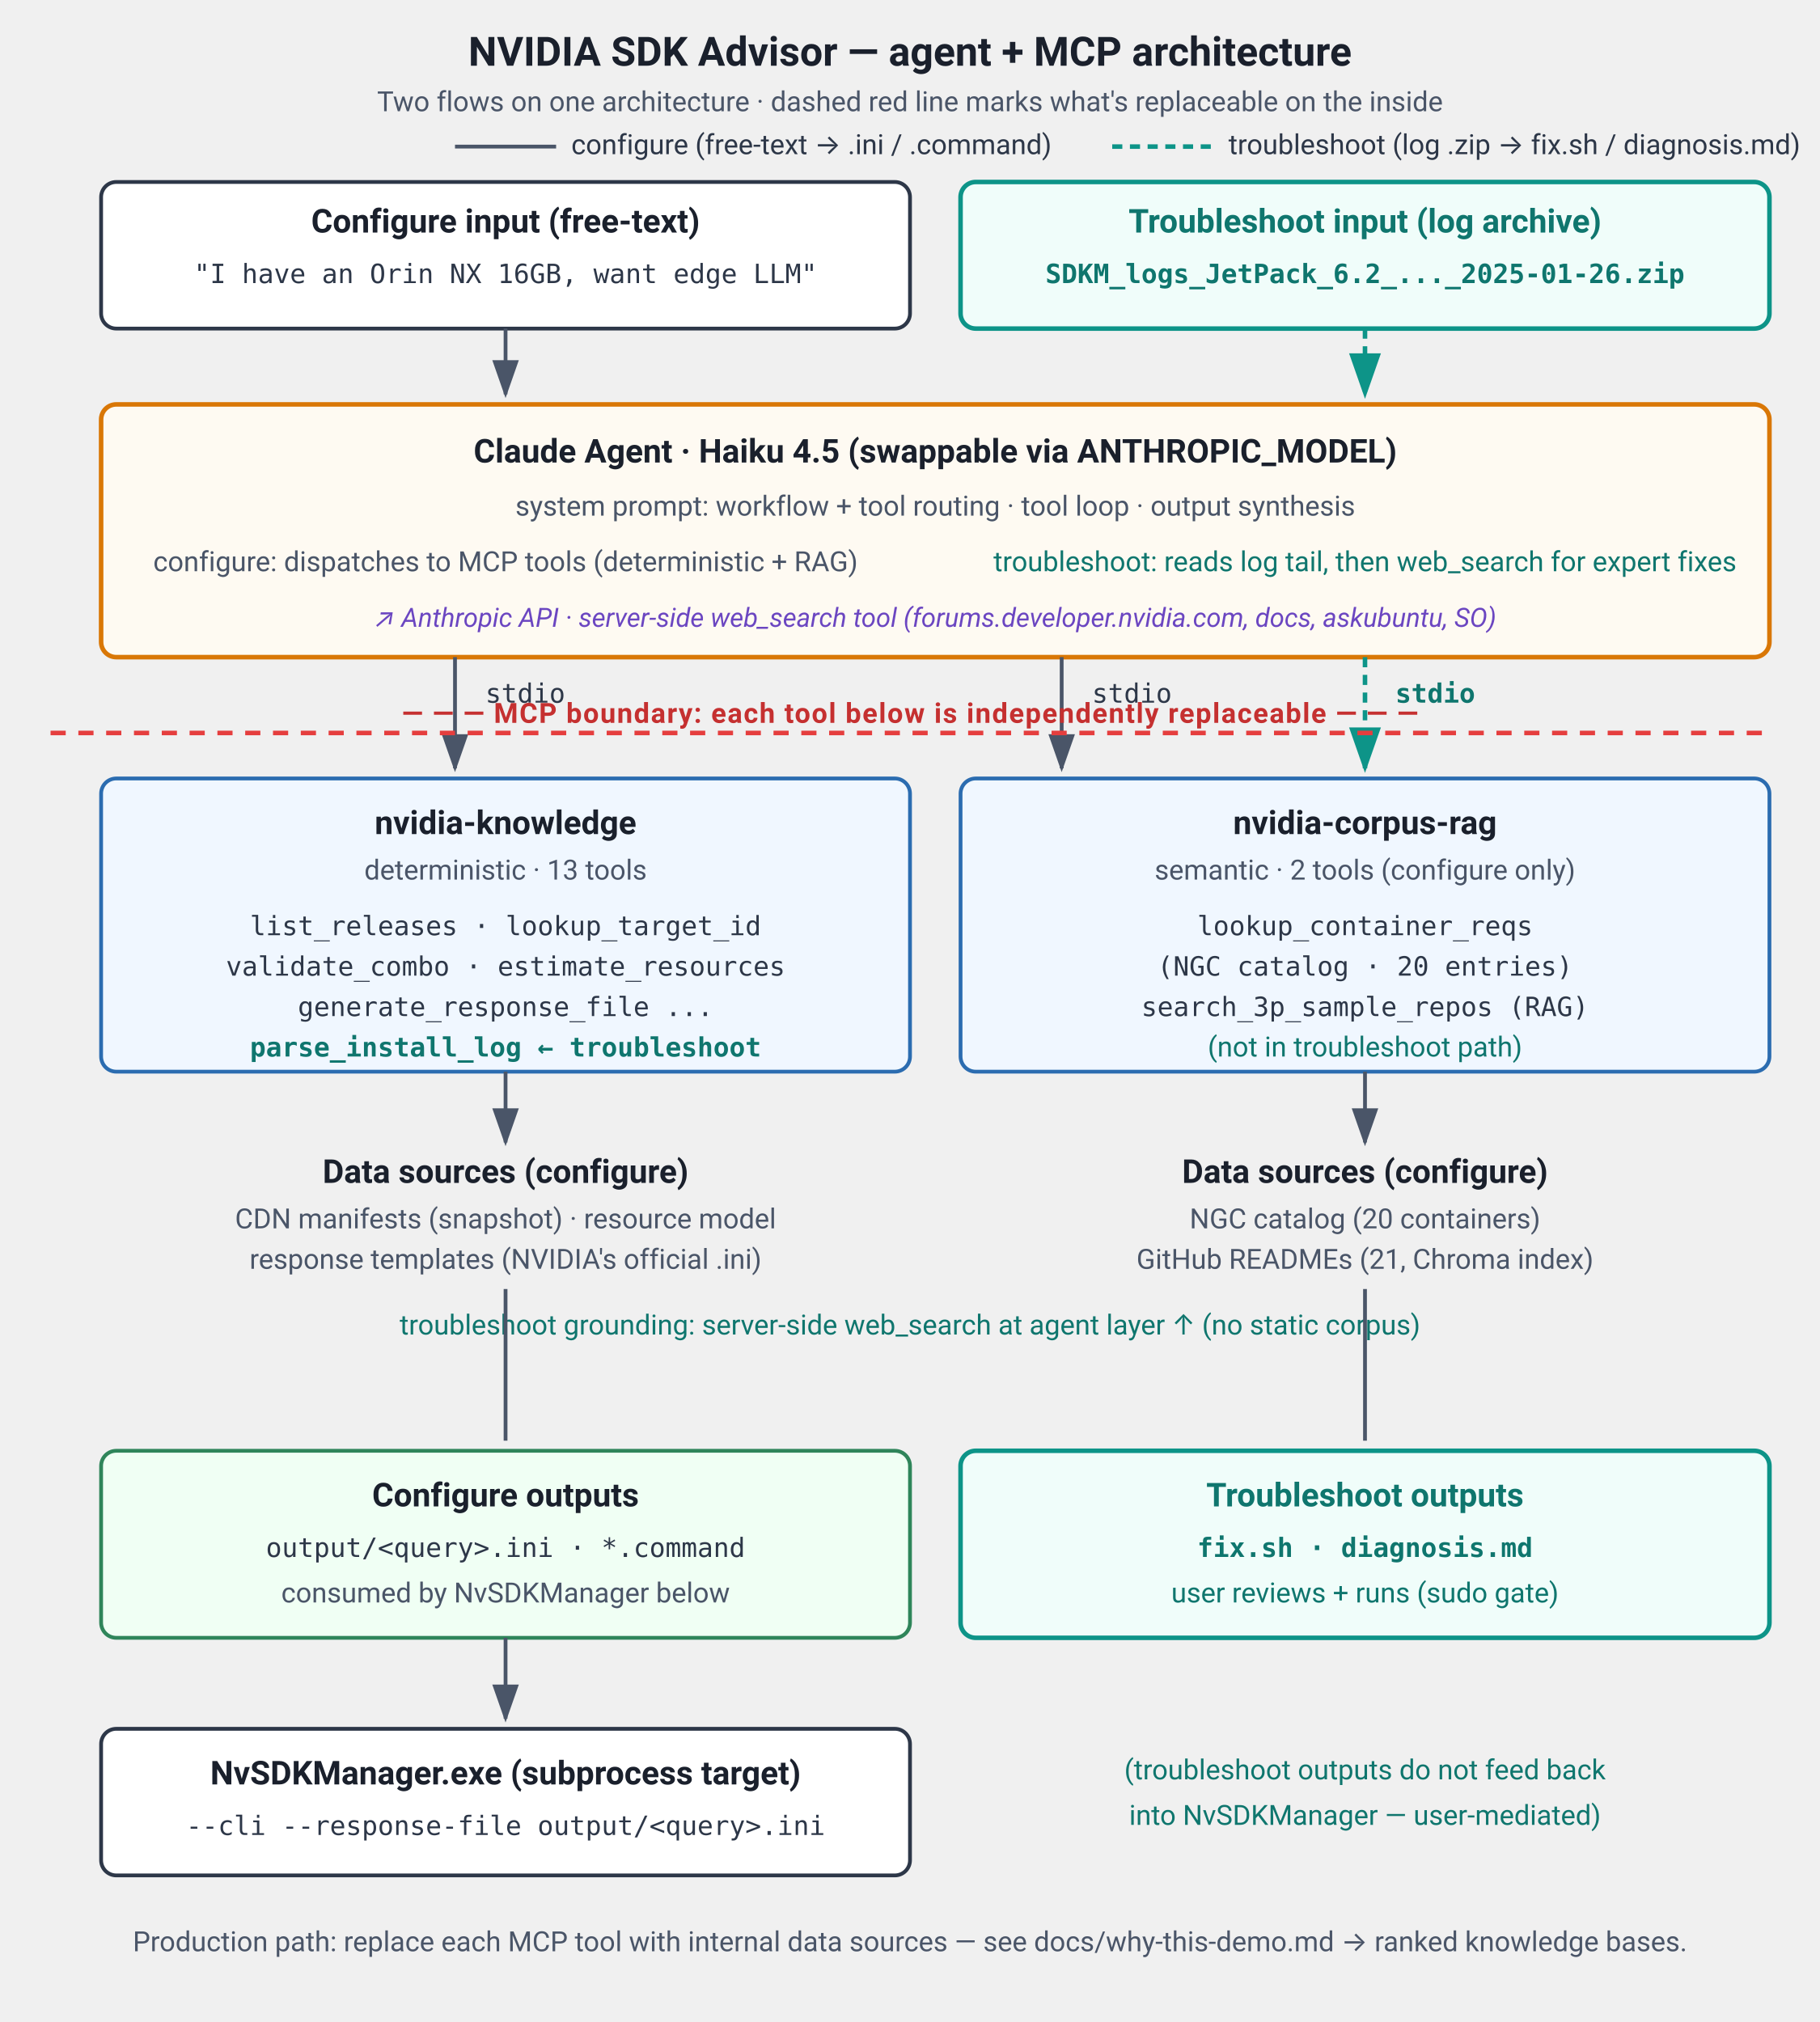
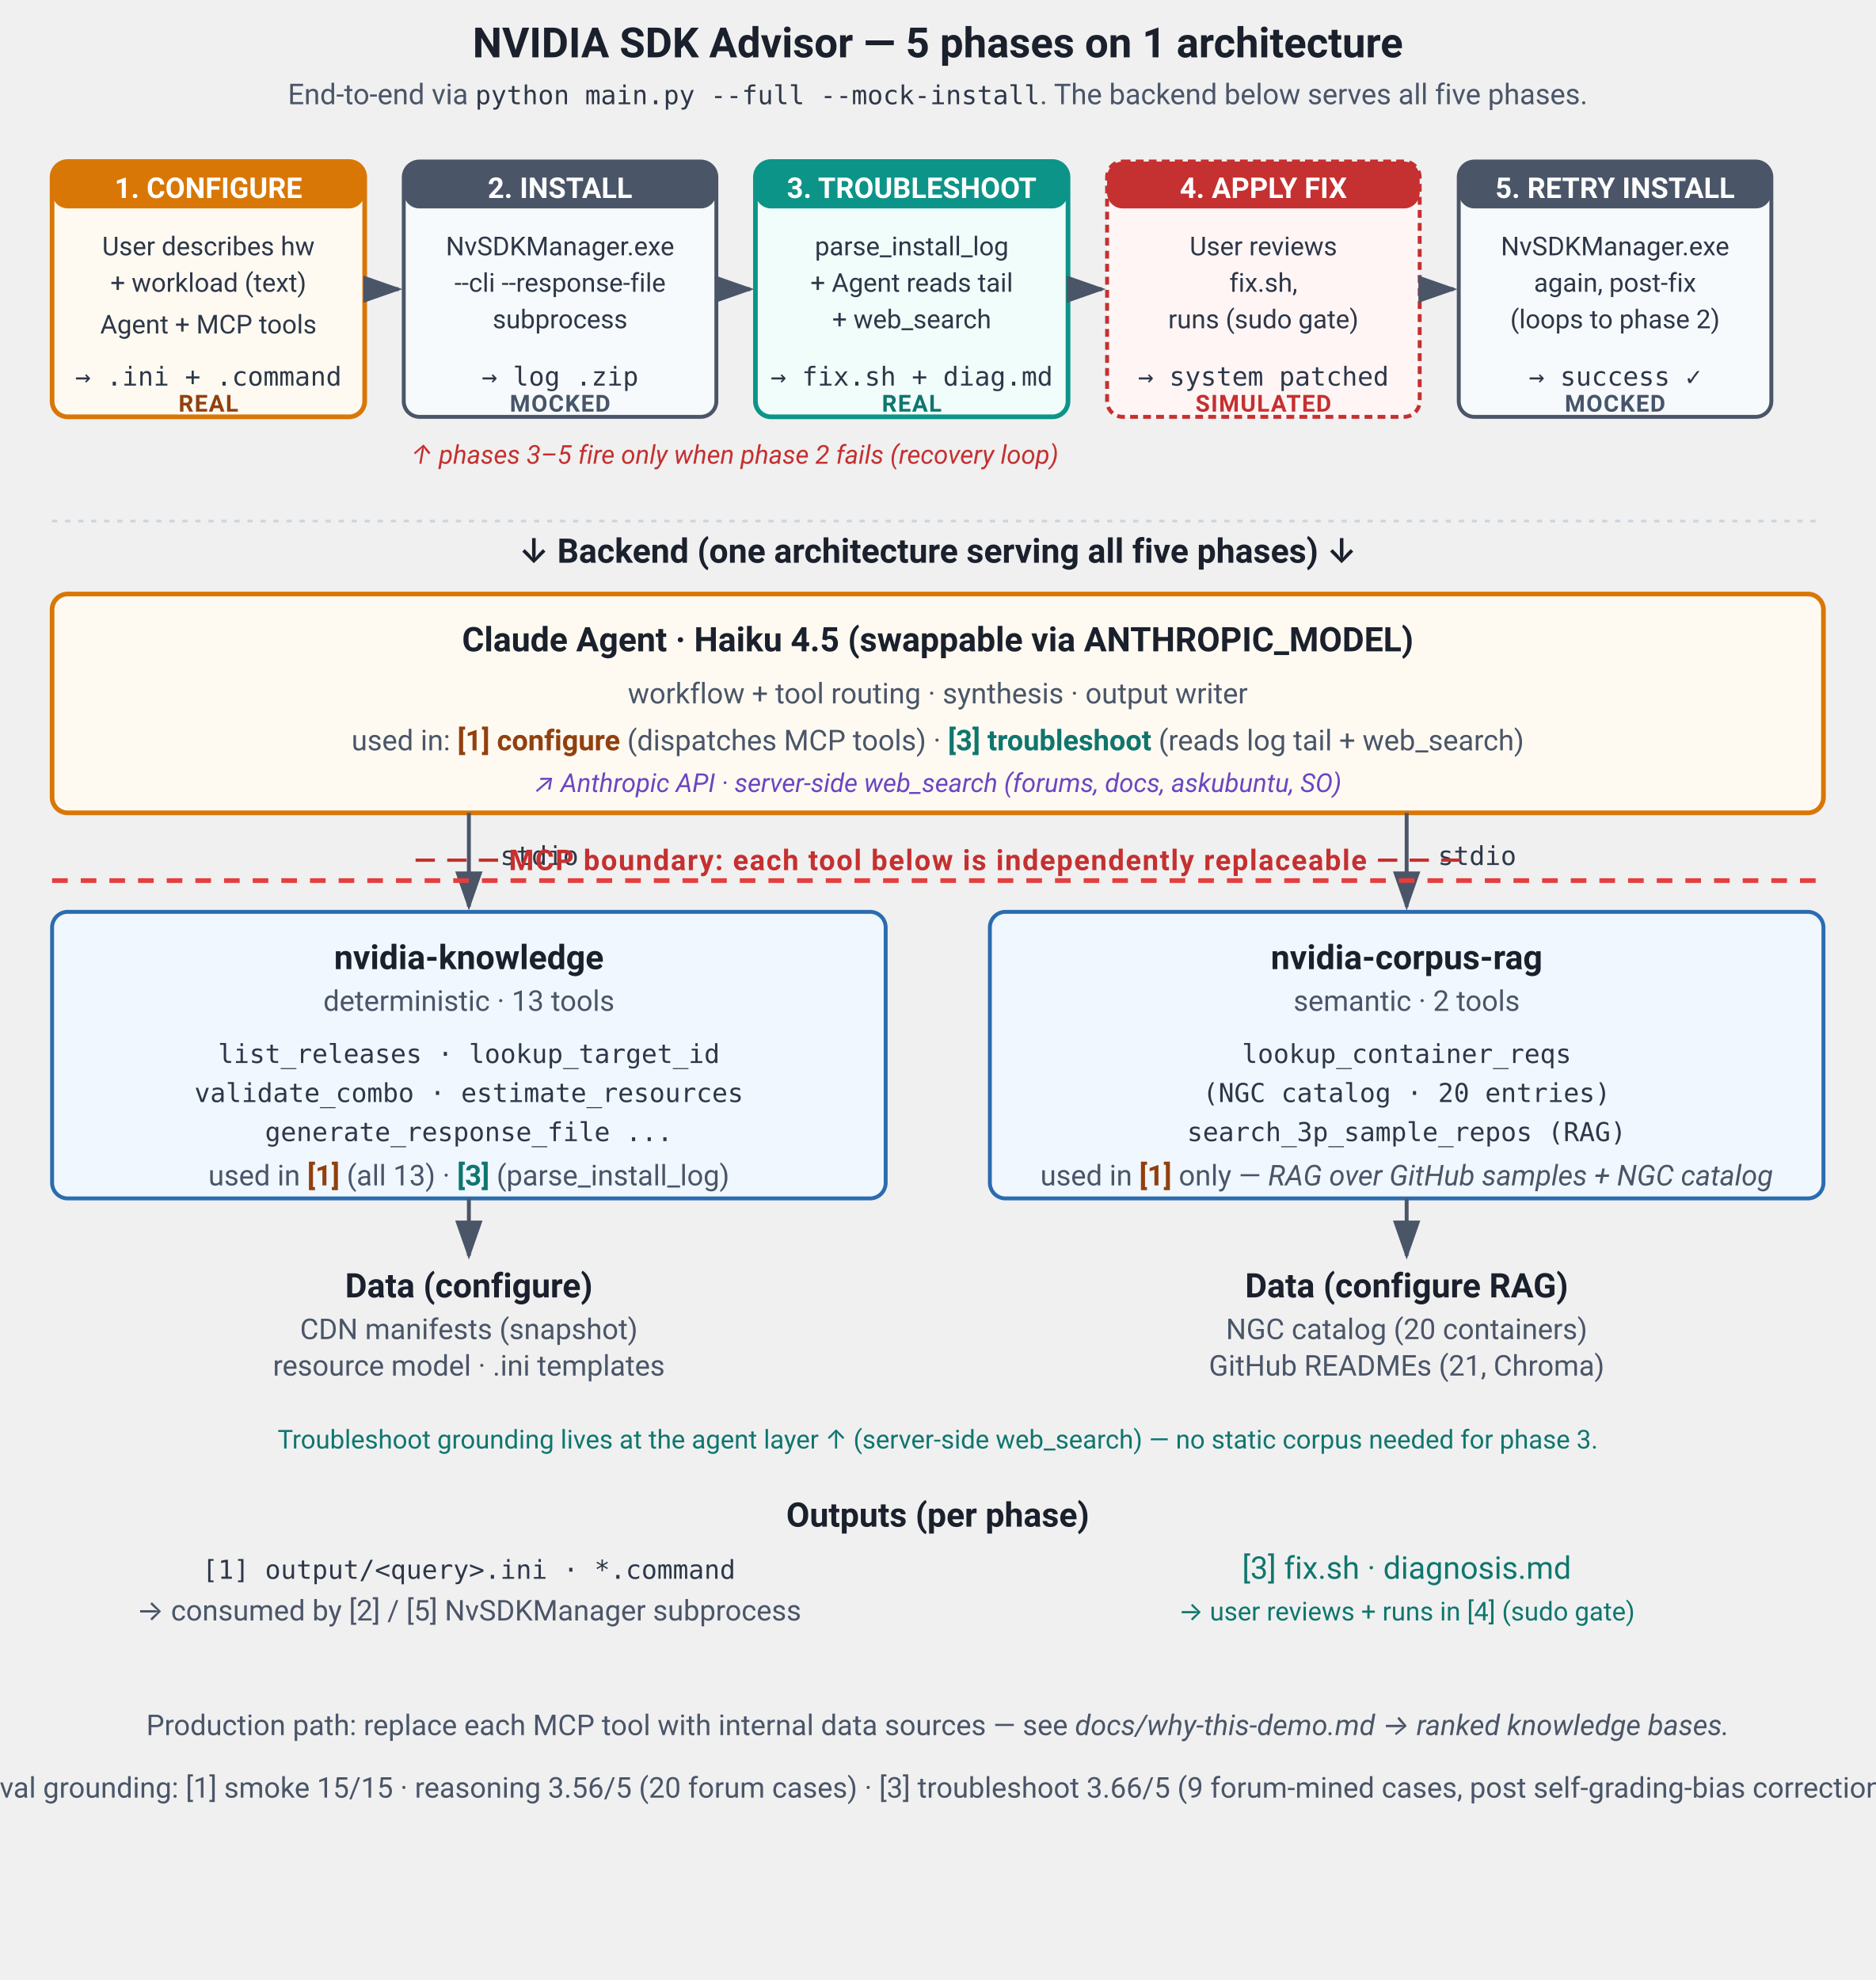
- <svg xmlns="http://www.w3.org/2000/svg" viewBox="0 0 720 800" font-family="-apple-system, BlinkMacSystemFont, 'Segoe UI', Roboto, system-ui, sans-serif">
+ <svg xmlns="http://www.w3.org/2000/svg" viewBox="0 0 720 760" font-family="-apple-system, BlinkMacSystemFont, 'Segoe UI', Roboto, system-ui, sans-serif">
  <style>
-     .layer-bg   { fill: #ffffff; stroke: #2d3748; stroke-width: 1.5; }
-     .agent-bg   { fill: #fefaf2; stroke: #d97706; stroke-width: 1.8; }
-     .mcp-bg     { fill: #f0f7ff; stroke: #2b6cb0; stroke-width: 1.5; }
-     .out-bg     { fill: #f0fff4; stroke: #2f855a; stroke-width: 1.5; }
-     .ts-bg      { fill: #f0fdfa; stroke: #0d9488; stroke-width: 1.8; }
-     .title      { font-size: 16px; font-weight: 700; fill: #1a202c; }
-     .label      { font-size: 13px; font-weight: 600; fill: #1a202c; }
-     .label-ts   { font-size: 13px; font-weight: 600; fill: #0f766e; }
-     .sub        { font-size: 11px; fill: #4a5568; }
-     .sub-ts     { font-size: 11px; fill: #0f766e; }
-     .mono       { font-family: 'SF Mono', Consolas, Menlo, monospace; font-size: 10.5px; fill: #2d3748; }
-     .mono-ts    { font-family: 'SF Mono', Consolas, Menlo, monospace; font-size: 10.5px; fill: #0f766e; font-weight: 600; }
-     .arrow      { stroke: #4a5568; stroke-width: 1.5; fill: none; }
-     .arrow-ts   { stroke: #0d9488; stroke-width: 1.8; fill: none; stroke-dasharray: 4 3; }
-     .dashed     { stroke: #e53e3e; stroke-width: 1.8; stroke-dasharray: 6 5; fill: none; }
-     .boundary   { font-size: 11px; font-weight: 700; fill: #c53030; letter-spacing: 0.5px; }
-     .external   { font-size: 10.5px; fill: #6b46c1; font-style: italic; }
-     .legend     { font-size: 11px; fill: #2d3748; }
+     .title       { font-size: 16px; font-weight: 700; fill: #1a202c; }
+     .sub         { font-size: 11px; fill: #4a5568; }
+     .phase-num   { font-size: 11px; font-weight: 700; fill: #ffffff; }
+     .phase-name  { font-size: 12px; font-weight: 700; fill: #1a202c; }
+     .phase-body  { font-size: 10px; fill: #2d3748; }
+     .phase-tag   { font-size: 9px; font-weight: 700; letter-spacing: 0.4px; }
+     .mono        { font-family: 'SF Mono', Consolas, Menlo, monospace; font-size: 10px; fill: #2d3748; }
+     .label       { font-size: 13px; font-weight: 600; fill: #1a202c; }
+     .label-ts    { font-size: 12px; font-weight: 600; fill: #0f766e; }
+     .sub-ts      { font-size: 10px; fill: #0f766e; }
+     .arrow       { stroke: #4a5568; stroke-width: 1.5; fill: none; }
+     .arrow-fail  { stroke: #c53030; stroke-width: 1.5; fill: none; stroke-dasharray: 4 3; }
+     .dashed-mcp  { stroke: #e53e3e; stroke-width: 1.8; stroke-dasharray: 6 5; fill: none; }
+     .boundary    { font-size: 11px; font-weight: 700; fill: #c53030; letter-spacing: 0.5px; }
+     .external    { font-size: 10px; fill: #6b46c1; font-style: italic; }
+     .conn-note   { font-size: 10px; fill: #c53030; font-style: italic; }
+ 
+     /* Phase box backgrounds, color-coded by phase role */
+     .p-config    { fill: #fefaf2; stroke: #d97706; stroke-width: 1.8; }   /* configure */
+     .p-install   { fill: #f7fafc; stroke: #4a5568; stroke-width: 1.5; }   /* install/retry */
+     .p-trouble   { fill: #f0fdfa; stroke: #0d9488; stroke-width: 1.8; }   /* troubleshoot */
+     .p-userrun   { fill: #fff5f5; stroke: #c53030; stroke-width: 1.5; stroke-dasharray: 3 2; }
+     .p-num-bg-config  { fill: #d97706; }
+     .p-num-bg-install { fill: #4a5568; }
+     .p-num-bg-trouble { fill: #0d9488; }
+     .p-num-bg-userrun { fill: #c53030; }
  </style>
-   <text x="360" y="26" text-anchor="middle" class="title">NVIDIA SDK Advisor — agent + MCP architecture</text>
-   <text x="360" y="44" text-anchor="middle" class="sub">Two flows on one architecture · dashed red line marks what's replaceable on the inside</text>
-   <line x1="180" y1="58" x2="220" y2="58" class="arrow" />
-   <text x="226" y="61" class="legend">configure (free-text → .ini / .command)</text>
-   <line x1="440" y1="58" x2="480" y2="58" class="arrow-ts" />
-   <text x="486" y="61" class="legend">troubleshoot (log .zip → fix.sh / diagnosis.md)</text>
-   <rect x="40" y="72" width="320" height="58" rx="6" class="layer-bg" />
-   <text x="200" y="92" text-anchor="middle" class="label">Configure input (free-text)</text>
-   <text x="200" y="112" text-anchor="middle" class="mono">"I have an Orin NX 16GB, want edge LLM"</text>
-   <rect x="380" y="72" width="320" height="58" rx="6" class="ts-bg" />
-   <text x="540" y="92" text-anchor="middle" class="label-ts">Troubleshoot input (log archive)</text>
-   <text x="540" y="112" text-anchor="middle" class="mono-ts">SDKM_logs_JetPack_6.2_..._2025-01-26.zip</text>
-   <path d="M 200 130 L 200 156" class="arrow" marker-end="url(#arrowhead)" />
-   <path d="M 540 130 L 540 156" class="arrow-ts" marker-end="url(#arrowhead-ts)" />
-   <rect x="40" y="160" width="660" height="100" rx="6" class="agent-bg" />
-   <text x="370" y="183" text-anchor="middle" class="label">Claude Agent · Haiku 4.5 (swappable via ANTHROPIC_MODEL)</text>
-   <text x="370" y="204" text-anchor="middle" class="sub">system prompt: workflow + tool routing · tool loop · output synthesis</text>
-   <text x="200" y="226" text-anchor="middle" class="sub">configure: dispatches to MCP tools (deterministic + RAG)</text>
-   <text x="540" y="226" text-anchor="middle" class="sub-ts">troubleshoot: reads log tail, then web_search for expert fixes</text>
-   <text x="370" y="248" text-anchor="middle" class="external">↗ Anthropic API · server-side web_search tool (forums.developer.nvidia.com, docs, askubuntu, SO)</text>
-   <path d="M 180 260 L 180 304" class="arrow" marker-end="url(#arrowhead)" />
-   <path d="M 540 260 L 540 304" class="arrow-ts" marker-end="url(#arrowhead-ts)" />
-   <path d="M 420 260 L 420 304" class="arrow" marker-end="url(#arrowhead)" />
-   <text x="192" y="278" class="mono">stdio</text>
-   <text x="432" y="278" class="mono">stdio</text>
-   <text x="552" y="278" class="mono-ts">stdio</text>
-   <line x1="20" y1="290" x2="700" y2="290" class="dashed" />
-   <text x="360" y="286" text-anchor="middle" class="boundary">— — — MCP boundary: each tool below is independently replaceable — — —</text>
-   <rect x="40" y="308" width="320" height="116" rx="6" class="mcp-bg" />
-   <text x="200" y="330" text-anchor="middle" class="label">nvidia-knowledge</text>
-   <text x="200" y="348" text-anchor="middle" class="sub">deterministic · 13 tools</text>
-   <text x="200" y="370" text-anchor="middle" class="mono">list_releases · lookup_target_id</text>
-   <text x="200" y="386" text-anchor="middle" class="mono">validate_combo · estimate_resources</text>
-   <text x="200" y="402" text-anchor="middle" class="mono">generate_response_file ...</text>
-   <text x="200" y="418" text-anchor="middle" class="mono-ts">parse_install_log  ← troubleshoot</text>
-   <rect x="380" y="308" width="320" height="116" rx="6" class="mcp-bg" />
-   <text x="540" y="330" text-anchor="middle" class="label">nvidia-corpus-rag</text>
-   <text x="540" y="348" text-anchor="middle" class="sub">semantic · 2 tools (configure only)</text>
-   <text x="540" y="370" text-anchor="middle" class="mono">lookup_container_reqs</text>
-   <text x="540" y="386" text-anchor="middle" class="mono">(NGC catalog · 20 entries)</text>
-   <text x="540" y="402" text-anchor="middle" class="mono">search_3p_sample_repos (RAG)</text>
-   <text x="540" y="418" text-anchor="middle" class="sub-ts">(not in troubleshoot path)</text>
-   <path d="M 200 424 L 200 452" class="arrow" marker-end="url(#arrowhead)" />
-   <path d="M 540 424 L 540 452" class="arrow" marker-end="url(#arrowhead)" />
-   <text x="200" y="468" text-anchor="middle" class="label">Data sources (configure)</text>
-   <text x="200" y="486" text-anchor="middle" class="sub">CDN manifests (snapshot) · resource model</text>
-   <text x="200" y="502" text-anchor="middle" class="sub">response templates (NVIDIA's official .ini)</text>
-   <text x="540" y="468" text-anchor="middle" class="label">Data sources (configure)</text>
-   <text x="540" y="486" text-anchor="middle" class="sub">NGC catalog (20 containers)</text>
-   <text x="540" y="502" text-anchor="middle" class="sub">GitHub READMEs (21, Chroma index)</text>
-   <text x="360" y="528" text-anchor="middle" class="sub-ts">troubleshoot grounding: server-side web_search at agent layer ↑ (no static corpus)</text>
-   <path d="M 200 510 L 200 548 L 200 570" class="arrow" />
-   <path d="M 540 510 L 540 548 L 540 570" class="arrow" />
-   <rect x="40" y="574" width="320" height="74" rx="6" class="out-bg" />
-   <text x="200" y="596" text-anchor="middle" class="label">Configure outputs</text>
-   <text x="200" y="616" text-anchor="middle" class="mono">output/&lt;query&gt;.ini · *.command</text>
-   <text x="200" y="634" text-anchor="middle" class="sub">consumed by NvSDKManager below</text>
-   <rect x="380" y="574" width="320" height="74" rx="6" class="ts-bg" />
-   <text x="540" y="596" text-anchor="middle" class="label-ts">Troubleshoot outputs</text>
-   <text x="540" y="616" text-anchor="middle" class="mono-ts">fix.sh · diagnosis.md</text>
-   <text x="540" y="634" text-anchor="middle" class="sub-ts">user reviews + runs (sudo gate)</text>
-   <path d="M 200 648 L 200 680" class="arrow" marker-end="url(#arrowhead)" />
-   <rect x="40" y="684" width="320" height="58" rx="6" class="layer-bg" />
-   <text x="200" y="706" text-anchor="middle" class="label">NvSDKManager.exe (subprocess target)</text>
-   <text x="200" y="726" text-anchor="middle" class="mono">--cli --response-file output/&lt;query&gt;.ini</text>
-   <text x="540" y="704" text-anchor="middle" class="sub-ts">(troubleshoot outputs do not feed back</text>
-   <text x="540" y="722" text-anchor="middle" class="sub-ts">into NvSDKManager — user-mediated)</text>
-   <text x="360" y="772" text-anchor="middle" class="sub">Production path: replace each MCP tool with internal data sources — see docs/why-this-demo.md → ranked knowledge bases.</text>
+   <text x="360" y="22" text-anchor="middle" class="title">NVIDIA SDK Advisor — 5 phases on 1 architecture</text>
+   <text x="360" y="40" text-anchor="middle" class="sub">End-to-end via <tspan class="mono">python main.py --full --mock-install</tspan>. The backend below serves all five phases.</text>
+   <rect x="20" y="62" width="120" height="98" rx="6" class="p-config" />
+   <rect x="20" y="62" width="120" height="18" rx="6" class="p-num-bg-config" />
+   <text x="80" y="76" text-anchor="middle" class="phase-num">1. CONFIGURE</text>
+   <text x="80" y="98" text-anchor="middle" class="phase-body">User describes hw</text>
+   <text x="80" y="112" text-anchor="middle" class="phase-body">+ workload (text)</text>
+   <text x="80" y="128" text-anchor="middle" class="phase-body">Agent + MCP tools</text>
+   <text x="80" y="148" text-anchor="middle" class="mono">→ .ini + .command</text>
+   <text x="80" y="158" text-anchor="middle" class="phase-tag" fill="#92400e">REAL</text>
+   <path d="M 142 111 L 153 111" class="arrow" marker-end="url(#arrowhead)" />
+   <rect x="155" y="62" width="120" height="98" rx="6" class="p-install" />
+   <rect x="155" y="62" width="120" height="18" rx="6" class="p-num-bg-install" />
+   <text x="215" y="76" text-anchor="middle" class="phase-num">2. INSTALL</text>
+   <text x="215" y="98" text-anchor="middle" class="phase-body">NvSDKManager.exe</text>
+   <text x="215" y="112" text-anchor="middle" class="phase-body">--cli --response-file</text>
+   <text x="215" y="126" text-anchor="middle" class="phase-body">subprocess</text>
+   <text x="215" y="148" text-anchor="middle" class="mono">→ log .zip</text>
+   <text x="215" y="158" text-anchor="middle" class="phase-tag" fill="#475569">MOCKED</text>
+   <path d="M 277 111 L 288 111" class="arrow" marker-end="url(#arrowhead)" />
+   <rect x="290" y="62" width="120" height="98" rx="6" class="p-trouble" />
+   <rect x="290" y="62" width="120" height="18" rx="6" class="p-num-bg-trouble" />
+   <text x="350" y="76" text-anchor="middle" class="phase-num">3. TROUBLESHOOT</text>
+   <text x="350" y="98" text-anchor="middle" class="phase-body">parse_install_log</text>
+   <text x="350" y="112" text-anchor="middle" class="phase-body">+ Agent reads tail</text>
+   <text x="350" y="126" text-anchor="middle" class="phase-body">+ web_search</text>
+   <text x="350" y="148" text-anchor="middle" class="mono">→ fix.sh + diag.md</text>
+   <text x="350" y="158" text-anchor="middle" class="phase-tag" fill="#0f766e">REAL</text>
+   <path d="M 412 111 L 423 111" class="arrow" marker-end="url(#arrowhead)" />
+   <rect x="425" y="62" width="120" height="98" rx="6" class="p-userrun" />
+   <rect x="425" y="62" width="120" height="18" rx="6" class="p-num-bg-userrun" />
+   <text x="485" y="76" text-anchor="middle" class="phase-num">4. APPLY FIX</text>
+   <text x="485" y="98" text-anchor="middle" class="phase-body">User reviews</text>
+   <text x="485" y="112" text-anchor="middle" class="phase-body">fix.sh,</text>
+   <text x="485" y="126" text-anchor="middle" class="phase-body">runs (sudo gate)</text>
+   <text x="485" y="148" text-anchor="middle" class="mono">→ system patched</text>
+   <text x="485" y="158" text-anchor="middle" class="phase-tag" fill="#c53030">SIMULATED</text>
+   <path d="M 547 111 L 558 111" class="arrow" marker-end="url(#arrowhead)" />
+   <rect x="560" y="62" width="120" height="98" rx="6" class="p-install" />
+   <rect x="560" y="62" width="120" height="18" rx="6" class="p-num-bg-install" />
+   <text x="620" y="76" text-anchor="middle" class="phase-num">5. RETRY INSTALL</text>
+   <text x="620" y="98" text-anchor="middle" class="phase-body">NvSDKManager.exe</text>
+   <text x="620" y="112" text-anchor="middle" class="phase-body">again, post-fix</text>
+   <text x="620" y="126" text-anchor="middle" class="phase-body">(loops to phase 2)</text>
+   <text x="620" y="148" text-anchor="middle" class="mono">→ success ✓</text>
+   <text x="620" y="158" text-anchor="middle" class="phase-tag" fill="#475569">MOCKED</text>
+   <text x="282" y="178" text-anchor="middle" class="conn-note">↑ phases 3–5 fire only when phase 2 fails (recovery loop)</text>
+   <line x1="20" y1="200" x2="700" y2="200" stroke="#cbd5e1" stroke-width="1" stroke-dasharray="2 3" />
+   <text x="360" y="216" text-anchor="middle" class="label">↓ Backend (one architecture serving all five phases) ↓</text>
+   <rect x="20" y="228" width="680" height="84" rx="6" fill="#fefaf2" stroke="#d97706" stroke-width="1.8" />
+   <text x="360" y="250" text-anchor="middle" class="label">Claude Agent · Haiku 4.5 (swappable via ANTHROPIC_MODEL)</text>
+   <text x="360" y="270" text-anchor="middle" class="sub">workflow + tool routing · synthesis · output writer</text>
+   <text x="360" y="288" text-anchor="middle" class="sub">used in: <tspan font-weight="700" fill="#92400e">[1] configure</tspan> (dispatches MCP tools) · <tspan font-weight="700" fill="#0f766e">[3] troubleshoot</tspan> (reads log tail + web_search)</text>
+   <text x="360" y="304" text-anchor="middle" class="external">↗ Anthropic API · server-side web_search (forums, docs, askubuntu, SO)</text>
+   <path d="M 180 312 L 180 348" class="arrow" marker-end="url(#arrowhead)" />
+   <text x="192" y="332" class="mono">stdio</text>
+   <path d="M 540 312 L 540 348" class="arrow" marker-end="url(#arrowhead)" />
+   <text x="552" y="332" class="mono">stdio</text>
+   <line x1="20" y1="338" x2="700" y2="338" class="dashed-mcp" />
+   <text x="360" y="334" text-anchor="middle" class="boundary">— — — MCP boundary: each tool below is independently replaceable — — —</text>
+   <rect x="20" y="350" width="320" height="110" rx="6" fill="#f0f7ff" stroke="#2b6cb0" stroke-width="1.5" />
+   <text x="180" y="372" text-anchor="middle" class="label">nvidia-knowledge</text>
+   <text x="180" y="388" text-anchor="middle" class="sub">deterministic · 13 tools</text>
+   <text x="180" y="408" text-anchor="middle" class="mono">list_releases · lookup_target_id</text>
+   <text x="180" y="423" text-anchor="middle" class="mono">validate_combo · estimate_resources</text>
+   <text x="180" y="438" text-anchor="middle" class="mono">generate_response_file ...</text>
+   <text x="180" y="455" text-anchor="middle" class="sub">used in <tspan font-weight="700" fill="#92400e">[1]</tspan> (all 13) · <tspan font-weight="700" fill="#0f766e">[3]</tspan> (parse_install_log)</text>
+   <rect x="380" y="350" width="320" height="110" rx="6" fill="#f0f7ff" stroke="#2b6cb0" stroke-width="1.5" />
+   <text x="540" y="372" text-anchor="middle" class="label">nvidia-corpus-rag</text>
+   <text x="540" y="388" text-anchor="middle" class="sub">semantic · 2 tools</text>
+   <text x="540" y="408" text-anchor="middle" class="mono">lookup_container_reqs</text>
+   <text x="540" y="423" text-anchor="middle" class="mono">  (NGC catalog · 20 entries)</text>
+   <text x="540" y="438" text-anchor="middle" class="mono">search_3p_sample_repos (RAG)</text>
+   <text x="540" y="455" text-anchor="middle" class="sub">used in <tspan font-weight="700" fill="#92400e">[1]</tspan> only — <tspan font-style="italic">RAG over GitHub samples + NGC catalog</tspan>
+   </text>
+   <path d="M 180 460 L 180 482" class="arrow" marker-end="url(#arrowhead)" />
+   <path d="M 540 460 L 540 482" class="arrow" marker-end="url(#arrowhead)" />
+   <text x="180" y="498" text-anchor="middle" class="label">Data (configure)</text>
+   <text x="180" y="514" text-anchor="middle" class="sub">CDN manifests (snapshot)</text>
+   <text x="180" y="528" text-anchor="middle" class="sub">resource model · .ini templates</text>
+   <text x="540" y="498" text-anchor="middle" class="label">Data (configure RAG)</text>
+   <text x="540" y="514" text-anchor="middle" class="sub">NGC catalog (20 containers)</text>
+   <text x="540" y="528" text-anchor="middle" class="sub">GitHub READMEs (21, Chroma)</text>
+   <text x="360" y="556" text-anchor="middle" class="sub-ts">Troubleshoot grounding lives at the agent layer ↑ (server-side web_search) — no static corpus needed for phase 3.</text>
+   <text x="360" y="586" text-anchor="middle" class="label">Outputs (per phase)</text>
+   <text x="180" y="606" text-anchor="middle" class="mono">[1] output/&lt;query&gt;.ini · *.command</text>
+   <text x="540" y="606" text-anchor="middle" class="mono-ts" fill="#0f766e">[3] fix.sh · diagnosis.md</text>
+   <text x="180" y="622" text-anchor="middle" class="sub">→ consumed by [2] / [5] NvSDKManager subprocess</text>
+   <text x="540" y="622" text-anchor="middle" class="sub-ts">→ user reviews + runs in [4] (sudo gate)</text>
+   <text x="360" y="666" text-anchor="middle" class="sub">Production path: replace each MCP tool with internal data sources — see <tspan font-style="italic">docs/why-this-demo.md → ranked knowledge bases.</tspan>
+   </text>
+   <text x="360" y="690" text-anchor="middle" class="sub">Eval grounding: [1] smoke 15/15 · reasoning 3.56/5 (20 forum cases) · [3] troubleshoot 3.66/5 (9 forum-mined cases, post self-grading-bias correction)</text>
  <defs>
    <marker id="arrowhead" markerWidth="10" markerHeight="7" refX="9" refY="3.5" orient="auto">
      <polygon points="0 0, 10 3.5, 0 7" fill="#4a5568" />
    </marker>
-     <marker id="arrowhead-ts" markerWidth="10" markerHeight="7" refX="9" refY="3.5" orient="auto">
-       <polygon points="0 0, 10 3.5, 0 7" fill="#0d9488" />
-     </marker>
  </defs>
</svg>
